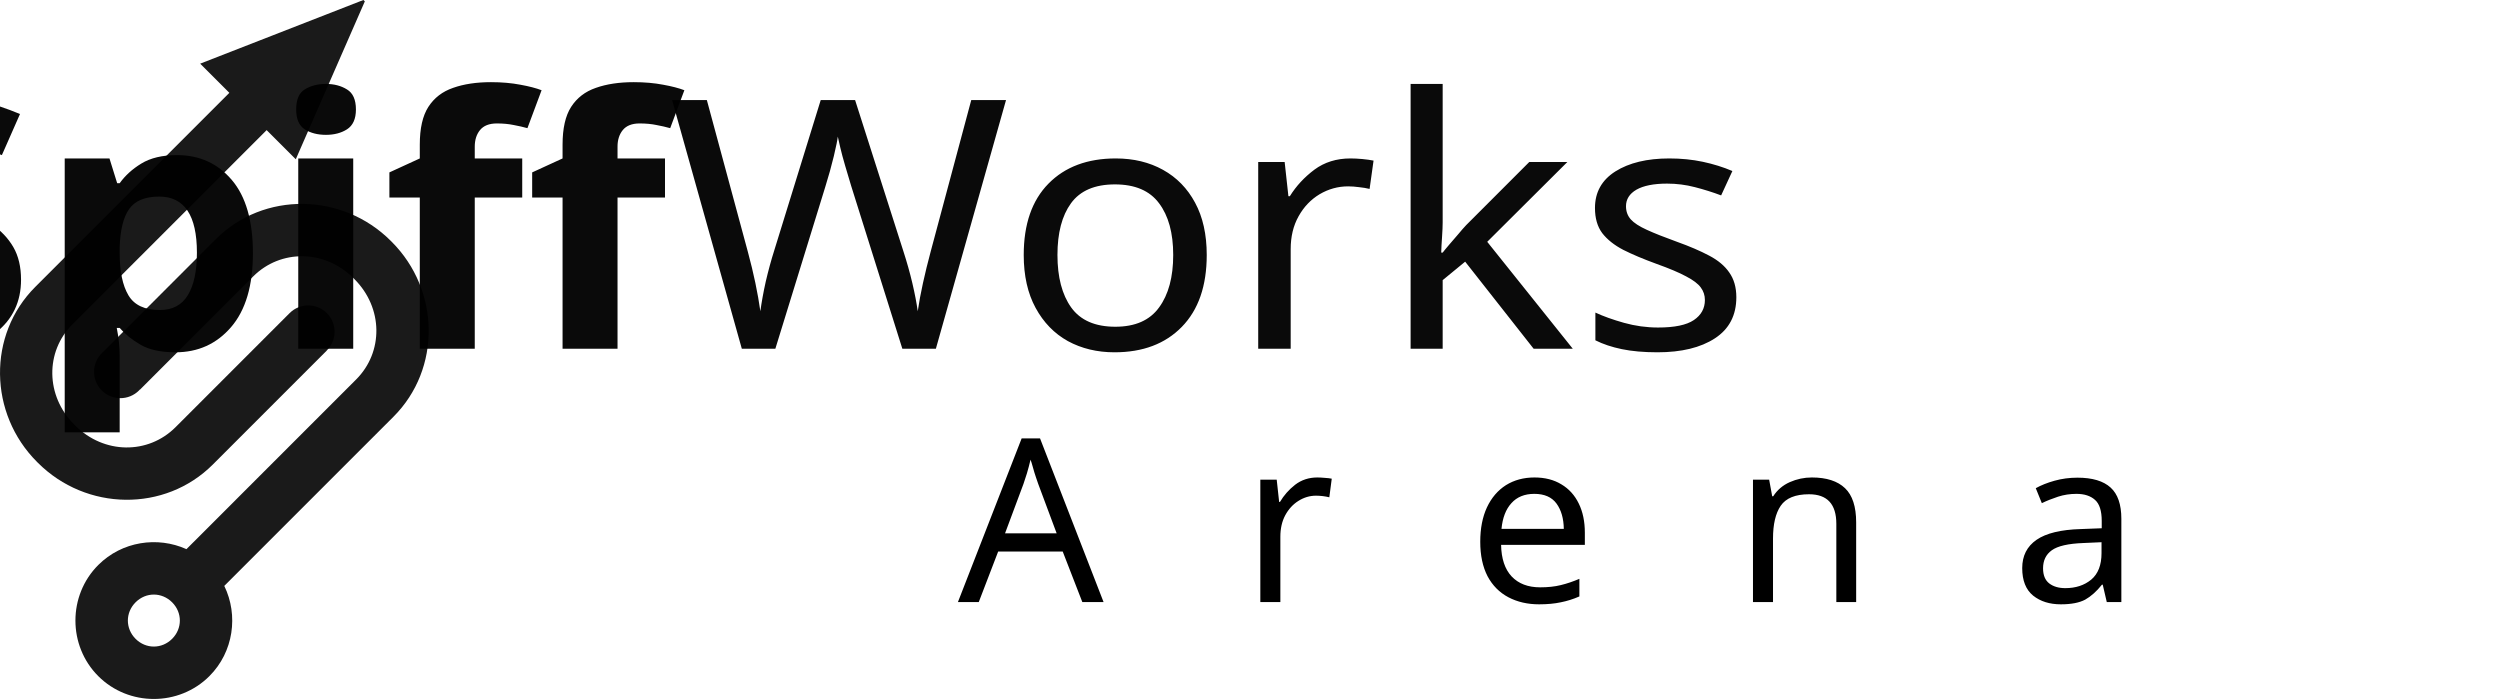
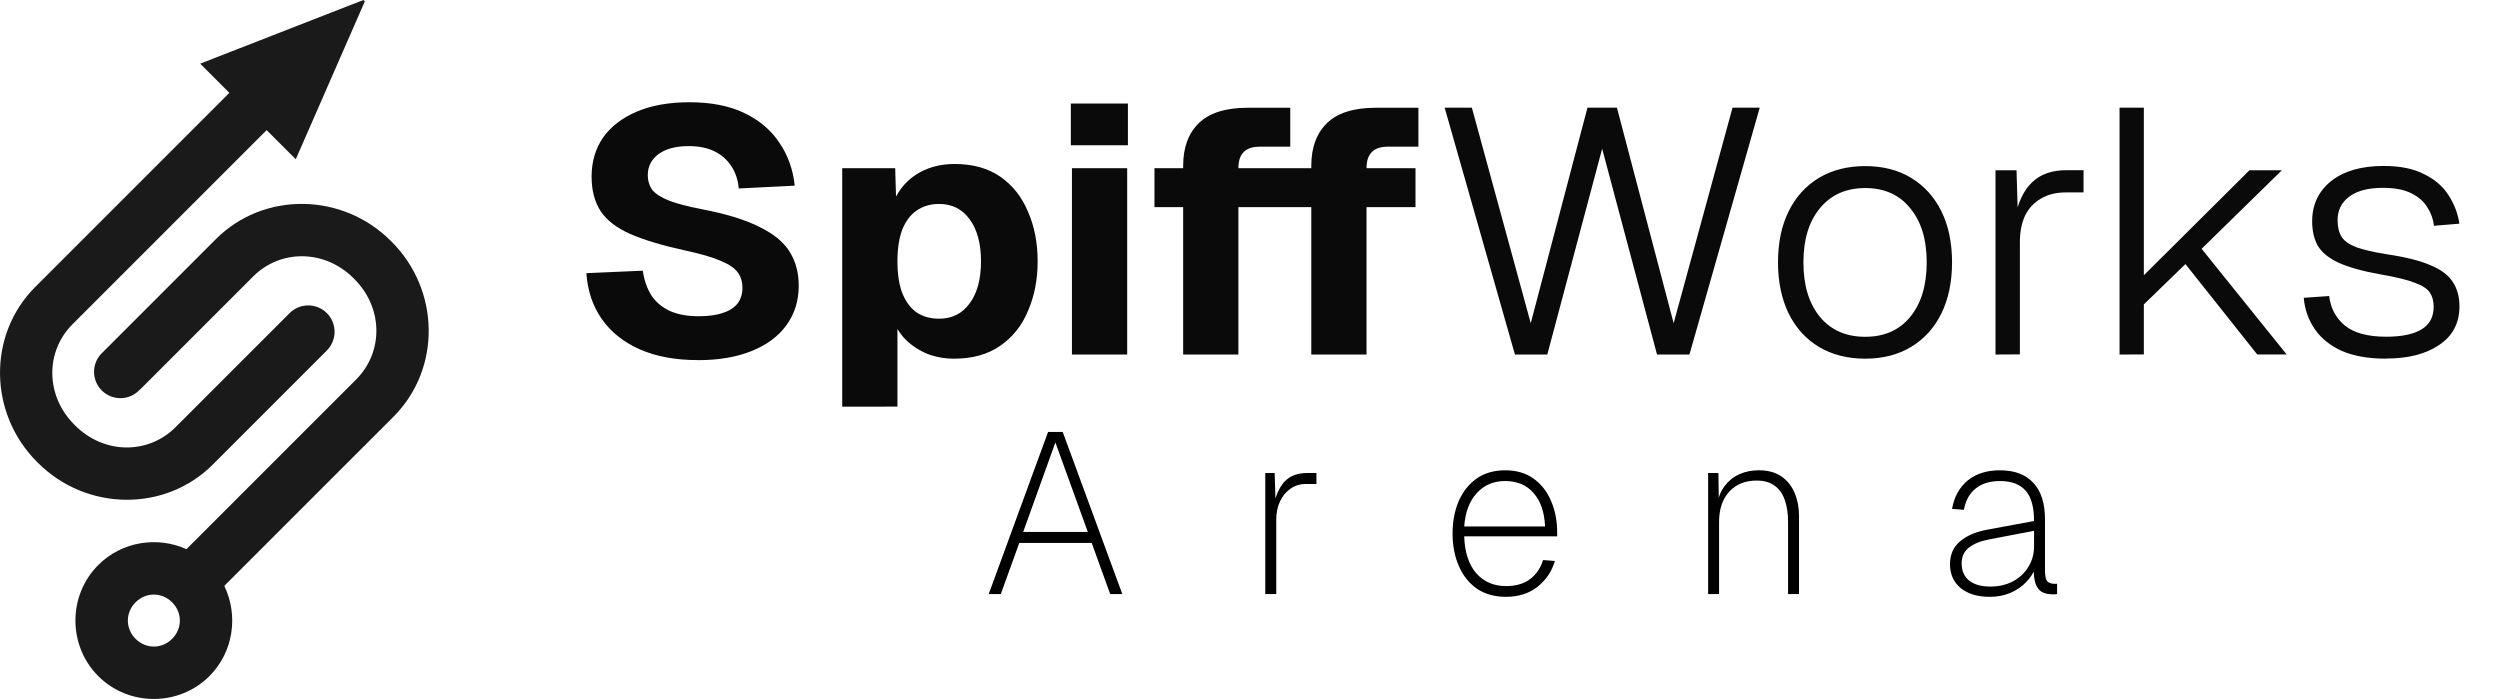
<svg xmlns="http://www.w3.org/2000/svg" width="193.073mm" height="53.981mm" viewBox="0 0 193.073 53.981" version="1.1" id="svg1384">
  <defs id="defs1381" />
  <g id="layer1" transform="translate(-7.786087,-18.82748)">
    <g id="layer1-3-5-4-6" transform="matrix(0.4115753,-0.7128694,0.7128694,0.4115753,-125.5556,47.1289)">
      <g id="s6_logo-6-7-7" opacity="0" transform="matrix(1.852083,0,0,1.852083,-72.01218,-29.17325)" style="opacity:1">
        <path style="fill:#1a1a1a;fill-opacity:1" d="m 100.968,92.61 -0.541,2.018 -13.432,-3.599 c -3.315,-0.888 -6.734,1.161 -7.631,4.508 l -0.017,0.063 c -0.897,3.347 1.04,6.83 4.355,7.718 l 7.882,2.112 0.001,-0.005 a 1.334,1.334 0 0 0 0.013,0.005 1.334,1.334 0 0 0 1.634,-0.944 1.334,1.334 0 0 0 -0.943,-1.634 1.334,1.334 0 0 0 -0.014,-0.003 l 2.37e-4,-8.9e-4 -7.882,-2.112 c -1.894,-0.508 -3.001,-2.448 -2.466,-4.445 l 0.017,-0.063 c 0.535,-1.997 2.464,-3.127 4.359,-2.619 l 13.432,3.599 -0.54,2.017 8.675,-0.97 0.026,-0.096 z m -15.196,3.016 a 1.334,1.334 0 0 0 -1.634,0.943 1.334,1.334 0 0 0 0.943,1.634 1.334,1.334 0 0 0 0.059,0.011 l -0.003,0.01 7.837,2.1 c 1.894,0.508 3,2.451 2.465,4.447 l -0.017,0.063 c -0.535,1.997 -2.464,3.124 -4.358,2.617 l -11.743,-3.147 c -0.16,-1.602 -1.291,-3.028 -2.928,-3.467 -2.108,-0.565 -4.311,0.707 -4.876,2.815 -0.565,2.108 0.708,4.31 2.816,4.875 1.675,0.449 3.409,-0.263 4.334,-1.632 l 11.706,3.137 c 3.315,0.888 6.734,-1.16 7.631,-4.507 l 0.017,-0.063 c 0.897,-3.347 -1.039,-6.832 -4.355,-7.72 l -7.827,-2.097 a 1.334,1.334 0 0 0 -0.067,-0.02 z M 75.702,103.419 c 0.713,0.191 1.115,0.89 0.924,1.603 -0.191,0.713 -0.888,1.116 -1.602,0.925 -0.713,-0.191 -1.117,-0.889 -0.926,-1.602 0.191,-0.713 0.89,-1.117 1.603,-0.926 z" id="path13625-2-8-5" />
      </g>
    </g>
-     <g id="g1288" transform="translate(1752.382,-788.7354)">
-       <text xml:space="preserve" style="font-weight:bold;font-size:27.694px;line-height:normal;font-family:Geist;-inkscape-font-specification:'Geist Bold';text-align:center;text-decoration-color:#000000;text-anchor:middle;fill:#000000;fill-opacity:0.958;stroke:none;stroke-width:6.542;stroke-miterlimit:2.613;stroke-dasharray:none;stop-color:#000000" x="-1578.233" y="858.745" id="text3683-9-4-35" transform="scale(1.029058,0.9717624)">
-         <tspan id="tspan3681-1-5-6" style="fill:#000000;fill-opacity:0.958;stroke:none;stroke-width:6.542" x="-1578.233" y="858.745">Spiff<tspan style="font-style:normal;font-variant:normal;font-weight:300;font-stretch:normal;font-family:Geist;-inkscape-font-specification:'Geist Light';stroke-width:6.542" id="tspan4728-2-03-2">Works</tspan>
-         </tspan>
-       </text>
-       <text xml:space="preserve" style="font-style:normal;font-variant:normal;font-weight:normal;font-stretch:normal;font-size:17.639px;line-height:normal;font-family:Montserrat;-inkscape-font-specification:Montserrat;text-decoration-color:#000000;letter-spacing:10.583px;fill:#000000;stroke:#000000;stroke-width:1;stroke-miterlimit:2.613;stop-color:#000000" x="-1670.618" y="854.061" id="text1127">
-         <tspan id="tspan1125" style="font-style:normal;font-variant:normal;font-weight:normal;font-stretch:normal;font-family:Montserrat;-inkscape-font-specification:Montserrat;fill:#000000;stroke:none;stroke-width:1" x="-1670.618" y="854.061">Arena</tspan>
-       </text>
+     <g id="g1" transform="translate(4.215484,-57.21437)">
+       <g id="layer1-3" transform="matrix(5.594216,0,0,5.594216,-578.6723,-482.9266)">
+         <g id="text3683-9-4-9" style="font-weight:bold;font-size:4.939px;font-family:Geist;-inkscape-font-specification:'Geist Bold';text-align:end;text-anchor:end;fill-opacity:0.958;stroke-width:6.542;stroke-miterlimit:2.613" transform="scale(1.029058,0.9717624)" aria-label="SpiffWorks">
+           <path d="m 110.503,107.938 q -0.454,0 -0.78,-0.153 -0.326,-0.153 -0.509,-0.43 -0.183,-0.277 -0.207,-0.652 l 0.756,-0.035 q 0.03,0.207 0.119,0.356 0.094,0.143 0.247,0.217 0.158,0.074 0.385,0.074 0.188,0 0.316,-0.044 0.133,-0.044 0.202,-0.133 0.069,-0.094 0.069,-0.227 0,-0.123 -0.059,-0.212 -0.059,-0.094 -0.227,-0.168 -0.168,-0.079 -0.494,-0.153 -0.449,-0.104 -0.726,-0.232 -0.272,-0.128 -0.395,-0.321 -0.123,-0.198 -0.123,-0.494 0,-0.316 0.153,-0.553 0.158,-0.237 0.454,-0.37 0.296,-0.133 0.706,-0.133 0.435,0 0.736,0.153 0.301,0.153 0.469,0.42 0.173,0.267 0.207,0.612 l -0.751,0.04 q -0.015,-0.183 -0.099,-0.316 -0.084,-0.138 -0.227,-0.212 -0.143,-0.074 -0.346,-0.074 -0.257,0 -0.405,0.114 -0.143,0.114 -0.143,0.296 0,0.128 0.064,0.217 0.069,0.084 0.222,0.148 0.158,0.064 0.445,0.123 0.489,0.099 0.77,0.252 0.286,0.148 0.405,0.356 0.119,0.207 0.119,0.474 0,0.326 -0.168,0.568 -0.163,0.237 -0.469,0.365 -0.301,0.128 -0.716,0.128 z m 1.936,0.662 v -3.388 h 0.711 l 0.015,0.558 -0.059,-0.025 q 0.099,-0.286 0.321,-0.44 0.222,-0.153 0.519,-0.153 0.37,0 0.617,0.183 0.247,0.183 0.37,0.499 0.128,0.311 0.128,0.701 0,0.385 -0.128,0.701 -0.123,0.316 -0.375,0.499 -0.247,0.183 -0.617,0.183 -0.193,0 -0.361,-0.069 -0.168,-0.074 -0.291,-0.203 -0.119,-0.128 -0.173,-0.306 l 0.064,-0.04 v 1.299 z m 1.299,-1.25 q 0.262,0 0.41,-0.217 0.153,-0.217 0.153,-0.598 0,-0.38 -0.153,-0.598 -0.148,-0.217 -0.41,-0.217 -0.173,0 -0.301,0.094 -0.123,0.089 -0.193,0.272 -0.064,0.183 -0.064,0.449 0,0.267 0.064,0.449 0.069,0.183 0.193,0.277 0.128,0.089 0.301,0.089 z m 1.783,0.509 v -2.647 h 0.741 v 2.647 z m -0.015,-2.973 v -0.593 h 0.766 v 0.593 z m 1.507,2.973 v -2.682 q 0,-0.39 0.212,-0.607 0.212,-0.217 0.657,-0.217 h 0.568 v 0.553 h -0.405 q -0.153,0 -0.222,0.079 -0.069,0.074 -0.069,0.227 v 2.647 z m -0.385,-2.094 v -0.553 h 1.783 v 0.553 z m 2.104,2.094 v -2.682 q 0,-0.39 0.212,-0.607 0.212,-0.217 0.657,-0.217 h 0.568 v 0.553 h -0.405 q -0.153,0 -0.222,0.079 -0.069,0.074 -0.069,0.227 v 2.647 z m -0.385,-2.094 v -0.553 h 1.783 v 0.553 z" id="path1" />
+           <path style="font-weight:300;-inkscape-font-specification:'Geist Light'" d="m 121.464,107.859 -0.943,-3.507 h 0.365 l 0.79,3.062 0.761,-3.062 h 0.395 l 0.761,3.062 0.79,-3.062 h 0.365 l -0.943,3.507 h -0.435 l -0.736,-2.924 -0.736,2.924 z m 4.699,0.059 q -0.356,0 -0.622,-0.168 -0.262,-0.168 -0.405,-0.474 -0.143,-0.311 -0.143,-0.726 0,-0.42 0.143,-0.726 0.143,-0.306 0.405,-0.474 0.267,-0.168 0.622,-0.168 0.356,0 0.617,0.168 0.262,0.168 0.405,0.474 0.143,0.306 0.143,0.726 0,0.415 -0.143,0.726 -0.143,0.306 -0.405,0.474 -0.262,0.168 -0.617,0.168 z m 0,-0.311 q 0.385,0 0.603,-0.282 0.222,-0.286 0.222,-0.775 0,-0.489 -0.222,-0.77 -0.217,-0.286 -0.603,-0.286 -0.385,0 -0.607,0.286 -0.222,0.282 -0.222,0.77 0,0.489 0.222,0.775 0.222,0.282 0.607,0.282 z m 1.748,0.252 v -2.618 h 0.282 l 0.02,0.716 -0.044,-0.025 q 0.064,-0.351 0.232,-0.519 0.168,-0.173 0.464,-0.173 h 0.227 v 0.316 h -0.237 q -0.198,0 -0.336,0.089 -0.138,0.084 -0.212,0.242 -0.069,0.158 -0.069,0.375 v 1.595 z m 1.664,0 v -3.507 h 0.326 v 2.381 l 1.417,-1.492 h 0.435 l -1.077,1.116 1.141,1.501 h -0.395 l -0.963,-1.284 -0.558,0.573 v 0.711 z m 3.577,0.059 q -0.351,0 -0.593,-0.109 -0.237,-0.114 -0.365,-0.311 -0.128,-0.198 -0.148,-0.445 l 0.341,-0.025 q 0.03,0.262 0.212,0.42 0.183,0.158 0.553,0.158 0.311,0 0.474,-0.104 0.163,-0.104 0.163,-0.321 0,-0.119 -0.049,-0.198 -0.049,-0.084 -0.203,-0.143 -0.153,-0.064 -0.459,-0.119 -0.365,-0.069 -0.568,-0.168 -0.198,-0.099 -0.277,-0.242 -0.074,-0.143 -0.074,-0.346 0,-0.351 0.252,-0.568 0.257,-0.217 0.706,-0.217 0.336,0 0.548,0.119 0.217,0.114 0.326,0.301 0.114,0.188 0.143,0.4 l -0.341,0.03 q -0.015,-0.143 -0.089,-0.262 -0.069,-0.123 -0.212,-0.198 -0.143,-0.079 -0.385,-0.079 -0.296,0 -0.454,0.128 -0.153,0.123 -0.153,0.331 0,0.143 0.054,0.237 0.054,0.089 0.198,0.148 0.143,0.054 0.405,0.099 0.38,0.059 0.593,0.158 0.212,0.094 0.296,0.237 0.089,0.143 0.089,0.346 0,0.356 -0.272,0.548 -0.267,0.193 -0.711,0.193 z" id="path2" />
+         </g>
+       </g>
+       <g id="layer1-6" transform="translate(-8.128947,5.44847)">
+         <path style="font-weight:200;font-size:17.639px;font-family:Geist;-inkscape-font-specification:'Geist Ultra-Light';text-align:end;letter-spacing:9.525px;text-anchor:end;stroke-width:8.909;stroke-miterlimit:2.613" d="m 88.056,116.474 4.586,-12.524 h 1.129 l 4.604,12.524 h -0.935 l -1.429,-3.951 h -5.592 l -1.429,3.951 z m 2.663,-4.798 h 4.992 l -2.505,-6.914 z m 18.697,4.798 v -9.349 h 0.723 l 0.088,2.734 -0.194,-0.106 q 0.265,-1.323 0.882,-1.976 0.617,-0.653 1.729,-0.653 h 0.723 v 0.847 h -0.811 q -0.688,0 -1.199,0.37 -0.512,0.353 -0.811,0.988 -0.282,0.617 -0.282,1.411 v 5.733 z m 18.591,0.212 q -1.323,0 -2.258,-0.635 -0.917,-0.653 -1.393,-1.764 -0.476,-1.111 -0.476,-2.487 0,-1.376 0.459,-2.469 0.476,-1.111 1.376,-1.764 0.917,-0.653 2.223,-0.653 1.305,0 2.187,0.635 0.9,0.635 1.358,1.729 0.476,1.076 0.476,2.452 v 0.282 h -7.179 q 0.053,1.817 0.917,2.84 0.882,1.005 2.311,1.005 1.147,0 1.87,-0.547 0.723,-0.564 0.988,-1.464 l 0.917,0.071 q -0.353,1.199 -1.341,1.993 -0.988,0.776 -2.434,0.776 z m -3.228,-5.433 h 6.244 q -0.07,-1.658 -0.882,-2.575 -0.794,-0.935 -2.205,-0.935 -1.341,0 -2.187,0.935 -0.847,0.917 -0.97,2.575 z m 18.838,5.221 v -9.349 h 0.794 l 0.035,2.505 -0.123,-0.053 q 0.123,-0.882 0.582,-1.464 0.459,-0.6 1.129,-0.9 0.688,-0.3 1.499,-0.3 1.058,0 1.746,0.476 0.688,0.476 1.023,1.288 0.335,0.794 0.335,1.782 v 6.015 h -0.847 v -5.592 q 0,-0.953 -0.247,-1.658 -0.247,-0.723 -0.776,-1.111 -0.529,-0.406 -1.411,-0.406 -1.323,0 -2.117,0.864 -0.776,0.864 -0.776,2.311 v 5.592 z m 21.731,0.212 q -1.376,0 -2.223,-0.67 -0.829,-0.688 -0.829,-1.852 0,-1.094 0.758,-1.746 0.776,-0.67 2.117,-0.917 l 3.616,-0.67 q 0,-1.623 -0.653,-2.346 -0.653,-0.741 -1.976,-0.741 -1.182,0 -1.887,0.582 -0.706,0.564 -0.9,1.64 l -0.917,-0.071 q 0.247,-1.393 1.199,-2.187 0.97,-0.794 2.505,-0.794 1.676,0 2.575,0.97 0.9,0.953 0.9,2.84 v 3.951 q 0,0.6 0.176,0.811 0.194,0.194 0.564,0.194 h 0.194 v 0.794 q -0.071,0.018 -0.159,0.018 -0.088,0 -0.194,0 -0.476,0 -0.811,-0.176 -0.318,-0.176 -0.494,-0.635 -0.159,-0.459 -0.159,-1.288 l 0.141,0.018 q -0.194,0.6 -0.706,1.129 -0.494,0.529 -1.235,0.847 -0.723,0.3 -1.605,0.3 z m 0.071,-0.794 q 0.988,0 1.746,-0.406 0.758,-0.406 1.182,-1.111 0.441,-0.706 0.441,-1.587 v -1.199 l -3.422,0.653 q -1.058,0.194 -1.623,0.653 -0.547,0.441 -0.547,1.199 0,0.864 0.582,1.341 0.582,0.459 1.64,0.459 z" id="text12573-1-0" aria-label="Arena" />
+       </g>
    </g>
  </g>
</svg>
